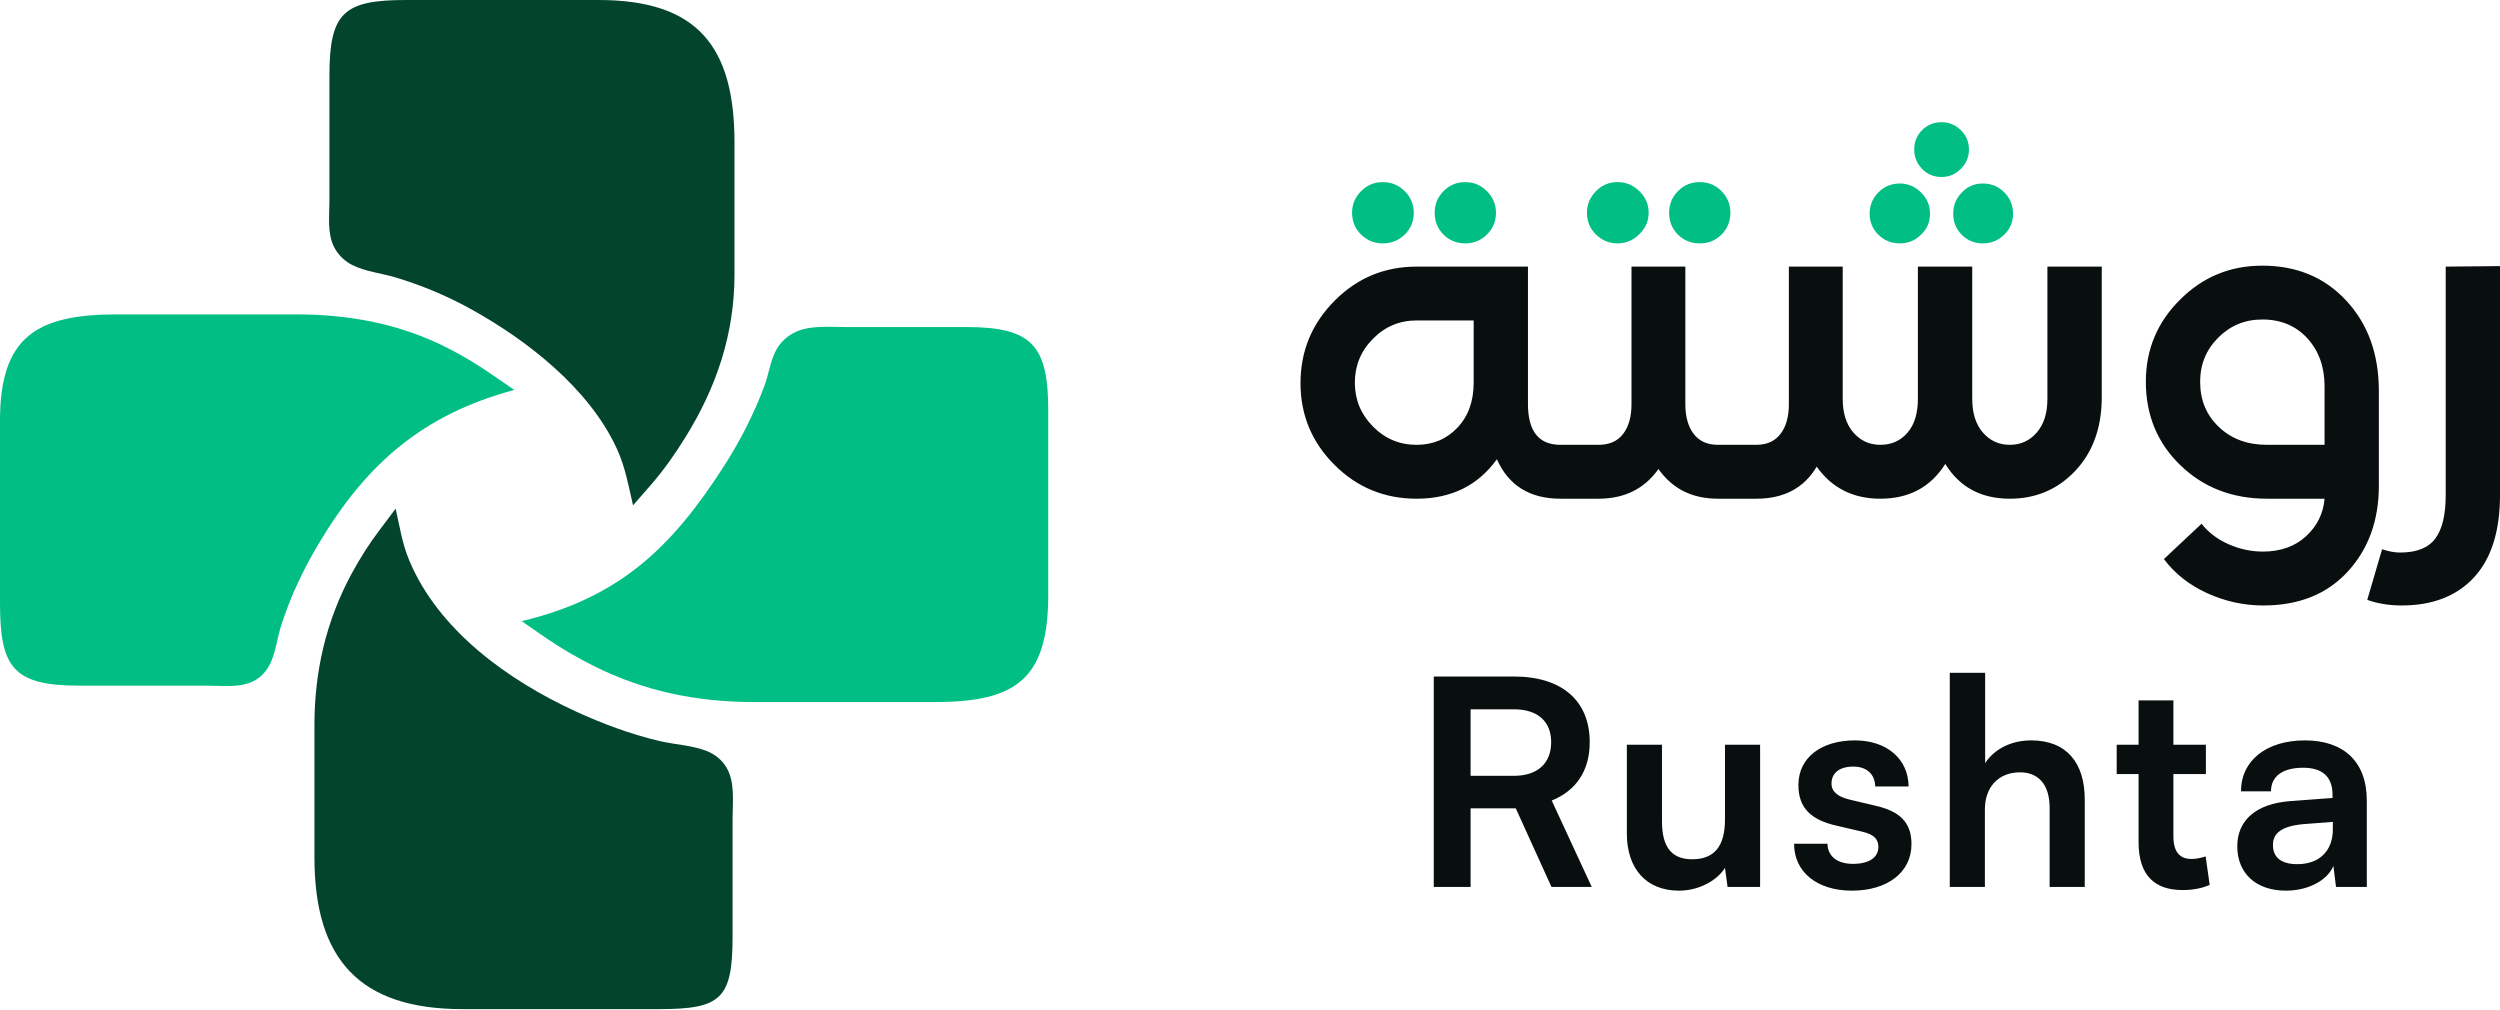
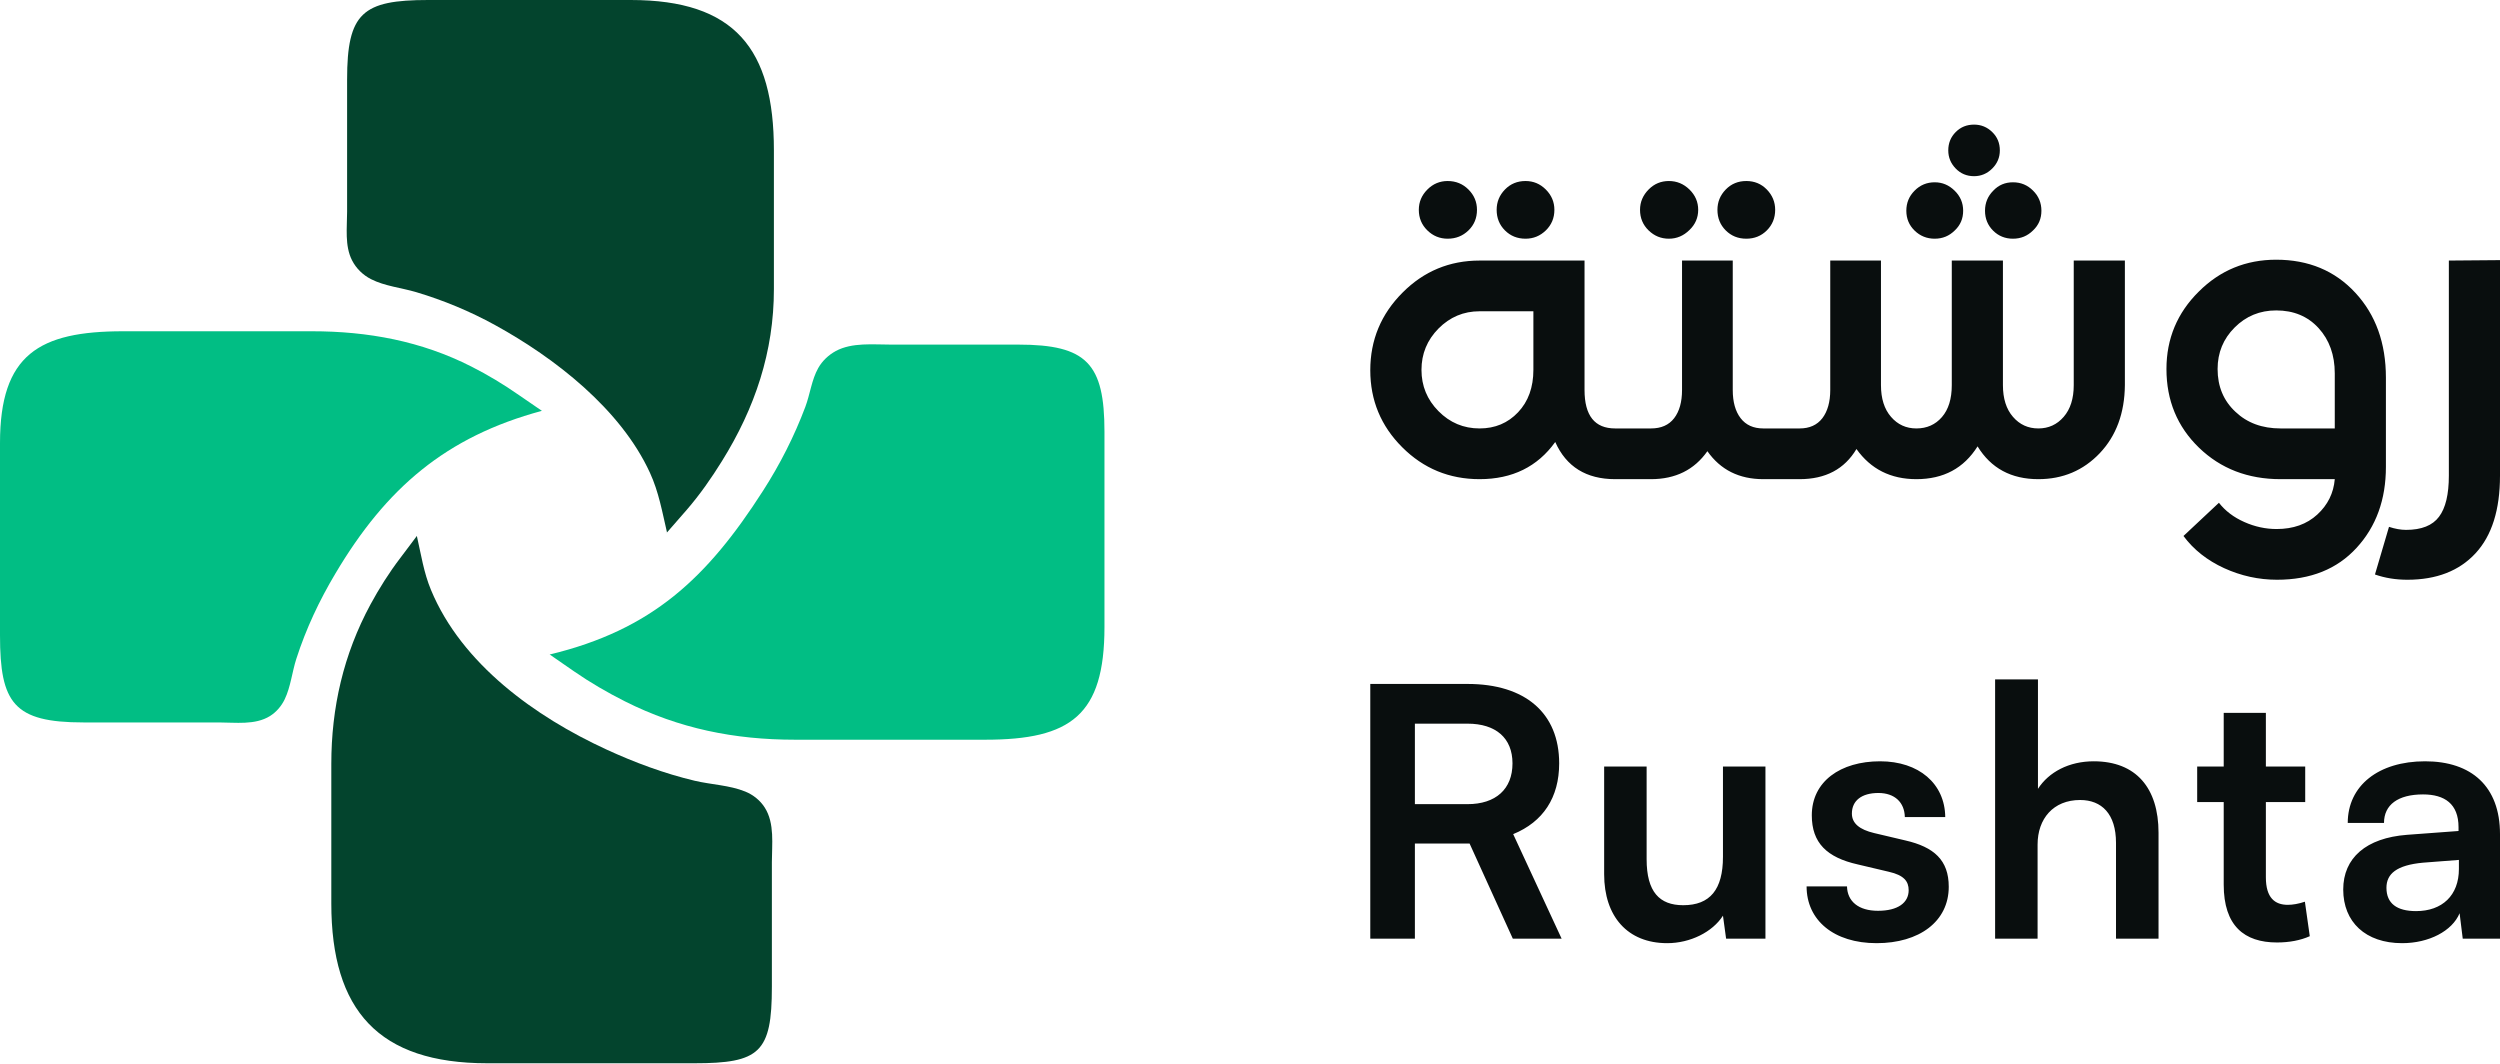
- <svg xmlns="http://www.w3.org/2000/svg" viewBox="0 0 495.48 200" width="495.48" height="200" role="img" aria-label="Rushta روشتة">
+ <svg xmlns="http://www.w3.org/2000/svg" viewBox="0 0 470.25 200" width="470.25" height="200" role="img" aria-label="Rushta روشتة">
  <g id="mark">
    <path fill="#03442D" d="M78.41 100.81C79.19 104.23 79.71 107.72 81.07 110.97C86.86 124.93 100.73 134.84 114.02 140.96C119.36 143.42 124.95 145.5 130.67 146.86C133.77 147.59 137.23 147.69 140.18 148.89C141.68 149.5 142.99 150.55 143.86 151.92C145.74 154.88 145.19 158.84 145.19 162.18L145.19 185.62C145.19 197.98 142.91 200 130.6 200L91.65 200C71.24 200 62.32 190.1 62.32 169.93L62.32 143.71C62.32 133.1 64.61 123.1 69.68 113.71C71.33 110.67 73.2 107.7 75.31 104.94C76.35 103.58 79.44 99.43 78.41 100.81Z" />
    <path fill="#03442D" d="M125.46 100.14C124.56 96.27 123.92 92.55 122.26 88.94C116.77 76.96 104.38 67.33 93.11 61.14C88.44 58.57 83.41 56.48 78.31 54.96C75.53 54.13 72.38 53.83 69.79 52.51C68.25 51.72 66.99 50.49 66.21 48.95C64.82 46.21 65.29 42.81 65.29 39.84L65.29 14.96C65.29 2.41 68.19 0 80.55 0L118.62 0C138.23 0 145.57 9.19 145.57 28.27L145.57 54.39C145.57 66.16 142.02 76.74 135.8 86.73C133.82 89.93 131.66 93.02 129.2 95.87C127.96 97.3 124.23 101.57 125.46 100.14Z" />
    <path fill="#01BE84" d="M101.93 77.28C83.86 82.15 72.63 91.81 63.09 107.88C60.04 113 57.57 118.25 55.74 123.92C54.95 126.37 54.67 129.21 53.56 131.52C52.95 132.8 51.98 133.94 50.78 134.69C47.98 136.43 44.28 135.89 41.13 135.89L15.68 135.89C2.59 135.89 0 132.26 0 119.5L0 83.34C0 66.69 7.34 62.31 23.17 62.31L58.67 62.31C69.19 62.31 79.24 64.15 88.69 68.96C91.77 70.52 94.78 72.34 97.62 74.32C99.05 75.31 103.37 78.26 101.93 77.28Z" />
    <path fill="#01BE84" d="M103.41 123.11C122.63 118.48 133.01 108.74 143.53 92.31C146.72 87.34 149.4 82.07 151.48 76.54C152.37 74.18 152.67 71.42 153.91 69.23C154.67 67.88 155.85 66.77 157.21 66.03C160.26 64.38 164.27 64.82 167.63 64.82L191.54 64.82C204.45 64.82 207.75 68.42 207.75 81.22L207.75 117.94C207.75 134.53 201.42 139.14 185.33 139.14L149.54 139.14C138.17 139.14 127.76 137.06 117.54 131.92C114.26 130.27 111.01 128.38 107.99 126.29C106.46 125.23 101.87 122.06 103.41 123.11Z" />
  </g>
  <g id="arabic" aria-label="روشتة">
-     <path id="arabic-letters" fill="#090E0E" d="M264.56 59.55C269.04 55.07 274.44 52.84 280.75 52.84L302.83 52.84L302.83 80.07C302.83 85.47 304.98 88.16 309.27 88.16L312.03 88.16L312.03 98.84L309.27 98.84C303.2 98.84 299 96.23 296.67 91.02C292.93 96.23 287.62 98.84 280.75 98.84C274.38 98.84 268.95 96.6 264.47 92.12C259.99 87.64 257.75 82.25 257.75 75.93C257.75 69.55 260.02 64.09 264.56 59.55ZM268.52 75.84C268.52 79.21 269.71 82.11 272.11 84.53C274.5 86.95 277.38 88.16 280.75 88.16C284 88.16 286.7 87.03 288.85 84.76C291 82.49 292.07 79.52 292.07 75.84L292.07 63.51L280.75 63.51C277.38 63.51 274.5 64.72 272.11 67.14C269.71 69.56 268.52 72.46 268.52 75.84ZM310.19 88.16L316.82 88.16C318.96 88.16 320.59 87.44 321.69 86C322.8 84.56 323.35 82.58 323.35 80.07L323.35 52.84L334.02 52.84L334.02 80.07C334.02 82.58 334.57 84.56 335.68 86C336.78 87.44 338.38 88.16 340.46 88.16L347.18 88.16L347.18 98.84L340.46 98.84C335.37 98.84 331.45 96.87 328.69 92.95C325.93 96.87 321.97 98.84 316.82 98.84L310.19 98.84ZM348.1 88.16C350.18 88.16 351.78 87.44 352.88 86C353.99 84.56 354.54 82.58 354.54 80.07L354.54 52.84L365.21 52.84L365.21 79.06C365.21 81.88 365.92 84.1 367.33 85.73C368.74 87.35 370.52 88.16 372.66 88.16C374.87 88.16 376.66 87.37 378.04 85.77C379.42 84.18 380.11 81.94 380.11 79.06L380.11 52.84L390.88 52.84L390.88 79.06C390.88 81.88 391.58 84.1 392.99 85.73C394.4 87.35 396.18 88.16 398.33 88.16C400.48 88.16 402.26 87.35 403.67 85.73C405.08 84.1 405.78 81.88 405.78 79.06L405.78 52.84L416.55 52.84L416.55 79.06C416.48 84.94 414.72 89.71 411.26 93.36C407.79 97.01 403.48 98.84 398.33 98.84C392.63 98.84 388.36 96.54 385.54 91.94C382.66 96.54 378.37 98.84 372.66 98.84C367.26 98.84 363.06 96.72 360.06 92.49C357.54 96.72 353.56 98.84 348.1 98.84L345.34 98.84L345.34 88.16ZM432.09 59.37C436.57 54.89 442 52.65 448.38 52.65C455.19 52.65 460.74 54.97 465.03 59.6C469.32 64.23 471.47 70.19 471.47 77.49L471.47 96.26C471.47 103.13 469.42 108.8 465.31 113.28C461.2 117.76 455.62 120 448.56 120C444.7 120 440.99 119.18 437.43 117.56C433.87 115.93 431.02 113.68 428.87 110.8L436.33 103.8C437.68 105.52 439.45 106.87 441.66 107.85C443.87 108.83 446.14 109.32 448.47 109.32C451.97 109.32 454.82 108.31 457.03 106.29C459.23 104.26 460.46 101.78 460.71 98.84L449.3 98.84C442.43 98.84 436.71 96.63 432.14 92.21C427.57 87.8 425.29 82.28 425.29 75.65C425.29 69.27 427.56 63.85 432.09 59.37ZM439.82 84.67C442.28 87 445.43 88.16 449.3 88.16L460.71 88.16L460.71 76.57C460.71 72.71 459.57 69.53 457.3 67.05C455.03 64.57 452.06 63.32 448.38 63.32C444.94 63.32 442.03 64.52 439.64 66.91C437.25 69.3 436.05 72.22 436.05 75.65C436.05 79.33 437.31 82.34 439.82 84.67ZM472.11 108.86C473.4 109.29 474.6 109.51 475.7 109.51C478.95 109.51 481.27 108.59 482.65 106.75C484.03 104.91 484.72 102.03 484.72 98.1L484.72 52.84L495.48 52.74L495.48 98.1C495.48 105.28 493.76 110.72 490.33 114.43C486.9 118.14 482.11 120 475.98 120C473.52 120 471.26 119.63 469.17 118.89Z" />
-     <path id="arabic-dots" fill="#01BE84" d="M267.97 42.16C267.97 40.51 268.56 39.08 269.76 37.89C270.96 36.69 272.38 36.09 274.04 36.09C275.76 36.09 277.21 36.69 278.41 37.89C279.6 39.08 280.2 40.51 280.2 42.16C280.2 43.88 279.6 45.32 278.41 46.49C277.21 47.65 275.76 48.24 274.04 48.24C272.38 48.24 270.96 47.65 269.76 46.49C268.56 45.32 267.97 43.88 267.97 42.16ZM284.34 42.16C284.34 40.51 284.92 39.08 286.09 37.89C287.26 36.69 288.7 36.09 290.41 36.09C292.07 36.09 293.5 36.69 294.69 37.89C295.89 39.08 296.49 40.51 296.49 42.16C296.49 43.88 295.89 45.32 294.69 46.49C293.5 47.65 292.07 48.24 290.41 48.24C288.7 48.24 287.26 47.65 286.09 46.49C284.92 45.32 284.34 43.88 284.34 42.16ZM330.8 42.16C330.8 40.51 331.38 39.08 332.55 37.89C333.72 36.69 335.16 36.09 336.87 36.09C338.59 36.09 340.03 36.69 341.2 37.89C342.36 39.08 342.95 40.51 342.95 42.16C342.95 43.88 342.36 45.32 341.2 46.49C340.03 47.65 338.59 48.24 336.87 48.24C335.16 48.24 333.72 47.65 332.55 46.49C331.38 45.32 330.8 43.88 330.8 42.16ZM316.36 37.84C317.52 36.67 318.93 36.09 320.59 36.09C322.25 36.09 323.69 36.69 324.91 37.89C326.14 39.08 326.75 40.51 326.75 42.16C326.75 43.82 326.14 45.23 324.91 46.4C323.69 47.62 322.25 48.24 320.59 48.24C318.93 48.24 317.51 47.65 316.31 46.49C315.12 45.32 314.52 43.88 314.52 42.16C314.52 40.51 315.13 39.07 316.36 37.84ZM372.29 38.12C373.46 36.95 374.87 36.37 376.53 36.37C378.12 36.37 379.52 36.95 380.71 38.12C381.91 39.28 382.51 40.69 382.51 42.35C382.51 44 381.92 45.38 380.76 46.49C379.59 47.65 378.18 48.24 376.53 48.24C374.87 48.24 373.46 47.67 372.29 46.53C371.13 45.4 370.55 44 370.55 42.35C370.55 40.69 371.13 39.28 372.29 38.12ZM388.85 38.12C389.96 36.95 391.34 36.37 392.99 36.37C394.65 36.37 396.06 36.95 397.23 38.12C398.39 39.28 398.97 40.69 398.97 42.35C398.97 44 398.39 45.38 397.23 46.49C396.06 47.65 394.65 48.24 392.99 48.24C391.34 48.24 389.94 47.67 388.81 46.53C387.67 45.4 387.11 44 387.11 42.35C387.11 40.69 387.69 39.28 388.85 38.12ZM380.94 25.79C381.98 24.75 383.27 24.22 384.81 24.22C386.28 24.22 387.55 24.75 388.62 25.79C389.7 26.83 390.23 28.12 390.23 29.65C390.23 31.12 389.7 32.4 388.62 33.47C387.55 34.54 386.28 35.08 384.81 35.08C383.27 35.08 381.98 34.54 380.94 33.47C379.9 32.4 379.38 31.12 379.38 29.65C379.38 28.12 379.9 26.83 380.94 25.79Z" />
+     <path id="arabic-letters" fill="#090E0E" d="M263.84 55.02C267.84 51.01 272.67 49.01 278.31 49.01L298.05 49.01L298.05 73.36C298.05 78.18 299.97 80.59 303.81 80.59L306.27 80.59L306.27 90.13L303.81 90.13C298.38 90.13 294.62 87.8 292.54 83.14C289.2 87.8 284.45 90.13 278.31 90.13C272.61 90.13 267.76 88.13 263.76 84.13C259.75 80.13 257.75 75.3 257.75 69.65C257.75 63.95 259.78 59.07 263.84 55.02ZM267.38 69.57C267.38 72.59 268.44 75.18 270.58 77.34C272.72 79.51 275.3 80.59 278.31 80.59C281.22 80.59 283.63 79.58 285.55 77.55C287.47 75.52 288.43 72.86 288.43 69.57L288.43 58.55L278.31 58.55C275.3 58.55 272.72 59.64 270.58 61.8C268.44 63.97 267.38 66.56 267.38 69.57ZM304.63 80.59L310.55 80.59C312.47 80.59 313.92 79.95 314.91 78.66C315.9 77.37 316.39 75.6 316.39 73.36L316.39 49.01L325.93 49.01L325.93 73.36C325.93 75.6 326.42 77.37 327.41 78.66C328.4 79.95 329.82 80.59 331.68 80.59L337.69 80.59L337.69 90.13L331.68 90.13C327.13 90.13 323.63 88.38 321.16 84.87C318.69 88.38 315.16 90.13 310.55 90.13L304.63 90.13ZM338.51 80.59C340.37 80.59 341.8 79.95 342.79 78.66C343.77 77.37 344.27 75.6 344.27 73.36L344.27 49.01L353.81 49.01L353.81 72.45C353.81 74.97 354.44 76.96 355.7 78.41C356.96 79.87 358.55 80.59 360.47 80.59C362.44 80.59 364.04 79.88 365.28 78.45C366.51 77.03 367.13 75.03 367.13 72.45L367.13 49.01L376.75 49.01L376.75 72.45C376.75 74.97 377.38 76.96 378.64 78.41C379.9 79.87 381.49 80.59 383.41 80.59C385.33 80.59 386.92 79.87 388.18 78.41C389.44 76.96 390.07 74.97 390.07 72.45L390.07 49.01L399.69 49.01L399.69 72.45C399.64 77.71 398.06 81.98 394.97 85.24C391.87 88.5 388.02 90.13 383.41 90.13C378.31 90.13 374.5 88.08 371.98 83.96C369.4 88.08 365.57 90.13 360.47 90.13C355.64 90.13 351.89 88.24 349.2 84.46C346.95 88.24 343.39 90.13 338.51 90.13L336.04 90.13L336.04 80.59ZM413.59 54.85C417.59 50.85 422.45 48.85 428.15 48.85C434.23 48.85 439.2 50.92 443.03 55.06C446.87 59.2 448.79 64.53 448.79 71.05L448.79 87.83C448.79 93.97 446.95 99.04 443.28 103.04C439.61 107.05 434.62 109.05 428.31 109.05C424.86 109.05 421.54 108.32 418.36 106.87C415.18 105.41 412.63 103.4 410.71 100.82L417.38 94.57C418.58 96.11 420.17 97.31 422.15 98.19C424.12 99.07 426.15 99.51 428.23 99.51C431.36 99.51 433.91 98.6 435.88 96.79C437.85 94.98 438.95 92.76 439.17 90.13L428.97 90.13C422.83 90.13 417.72 88.16 413.63 84.21C409.55 80.26 407.51 75.33 407.51 69.41C407.51 63.71 409.54 58.85 413.59 54.85ZM420.5 77.47C422.69 79.55 425.52 80.59 428.97 80.59L439.17 80.59L439.17 70.23C439.17 66.78 438.15 63.94 436.13 61.72C434.1 59.5 431.44 58.39 428.15 58.39C425.08 58.39 422.47 59.46 420.34 61.6C418.2 63.73 417.13 66.34 417.13 69.41C417.13 72.7 418.25 75.38 420.5 77.47ZM449.37 99.1C450.52 99.48 451.59 99.67 452.57 99.67C455.48 99.67 457.55 98.85 458.78 97.2C460.02 95.56 460.63 92.98 460.63 89.47L460.63 49.01L470.25 48.93L470.25 89.47C470.25 95.89 468.72 100.75 465.65 104.07C462.58 107.39 458.3 109.05 452.82 109.05C450.63 109.05 448.6 108.72 446.73 108.06Z" />
+     <path id="arabic-dots" fill="#090E0E" d="M266.88 39.47C266.88 37.99 267.42 36.72 268.49 35.65C269.55 34.58 270.83 34.05 272.31 34.05C273.84 34.05 275.15 34.58 276.22 35.65C277.29 36.72 277.82 37.99 277.82 39.47C277.82 41.01 277.29 42.3 276.22 43.34C275.15 44.38 273.84 44.9 272.31 44.9C270.83 44.9 269.55 44.38 268.49 43.34C267.42 42.3 266.88 41.01 266.88 39.47ZM281.52 39.47C281.52 37.99 282.04 36.72 283.08 35.65C284.12 34.58 285.41 34.05 286.95 34.05C288.43 34.05 289.7 34.58 290.77 35.65C291.84 36.72 292.38 37.99 292.38 39.47C292.38 41.01 291.84 42.3 290.77 43.34C289.7 44.38 288.43 44.9 286.95 44.9C285.41 44.9 284.12 44.38 283.08 43.34C282.04 42.3 281.52 41.01 281.52 39.47ZM323.05 39.47C323.05 37.99 323.57 36.72 324.61 35.65C325.65 34.58 326.94 34.05 328.48 34.05C330.01 34.05 331.3 34.58 332.34 35.65C333.38 36.72 333.91 37.99 333.91 39.47C333.91 41.01 333.38 42.3 332.34 43.34C331.3 44.38 330.01 44.9 328.48 44.9C326.94 44.9 325.65 44.38 324.61 43.34C323.57 42.3 323.05 41.01 323.05 39.47ZM310.14 35.61C311.18 34.57 312.44 34.05 313.92 34.05C315.4 34.05 316.69 34.58 317.79 35.65C318.88 36.72 319.43 37.99 319.43 39.47C319.43 40.95 318.88 42.22 317.79 43.26C316.69 44.35 315.4 44.9 313.92 44.9C312.44 44.9 311.17 44.38 310.1 43.34C309.03 42.3 308.49 41.01 308.49 39.47C308.49 37.99 309.04 36.71 310.14 35.61ZM360.14 35.86C361.18 34.81 362.44 34.29 363.92 34.29C365.35 34.29 366.59 34.81 367.66 35.86C368.73 36.9 369.27 38.16 369.27 39.64C369.27 41.12 368.75 42.35 367.7 43.34C366.66 44.38 365.4 44.9 363.92 44.9C362.44 44.9 361.18 44.39 360.14 43.38C359.1 42.37 358.58 41.12 358.58 39.64C358.58 38.16 359.1 36.9 360.14 35.86ZM374.94 35.86C375.93 34.81 377.16 34.29 378.64 34.29C380.12 34.29 381.38 34.81 382.42 35.86C383.47 36.9 383.99 38.16 383.99 39.64C383.99 41.12 383.47 42.35 382.42 43.34C381.38 44.38 380.12 44.9 378.64 44.9C377.16 44.9 375.91 44.39 374.9 43.38C373.89 42.37 373.38 41.12 373.38 39.64C373.38 38.16 373.9 36.9 374.94 35.86ZM367.87 24.84C368.8 23.9 369.95 23.44 371.32 23.44C372.64 23.44 373.78 23.9 374.74 24.84C375.7 25.77 376.17 26.92 376.17 28.29C376.17 29.61 375.7 30.74 374.74 31.7C373.78 32.66 372.64 33.14 371.32 33.14C369.95 33.14 368.8 32.66 367.87 31.7C366.94 30.74 366.47 29.61 366.47 28.29C366.47 26.92 366.94 25.77 367.87 24.84Z" />
  </g>
-   <path id="english" aria-label="Rushta" fill="#090E0E" d="M291.46 175.78L291.46 160.2L300.41 160.2L307.49 175.78L315.47 175.78L307.54 158.66C312.45 156.67 315.07 152.68 315.07 147.09C315.07 138.87 309.54 134.08 300.07 134.08L284.16 134.08L284.16 175.78ZM291.46 140.58L300.07 140.58C304.69 140.58 307.43 142.92 307.43 147.09C307.43 151.31 304.69 153.76 300.07 153.76L291.46 153.76ZM341.88 147.6L341.88 162.37C341.88 167.73 339.77 170.3 335.38 170.3C331.5 170.3 329.39 168.13 329.39 162.77L329.39 147.6L322.43 147.6L322.43 165.22C322.43 172.13 326.25 176.52 332.75 176.52C336.52 176.52 340.17 174.69 341.88 172.01L342.39 175.78L348.84 175.78L348.84 147.6ZM355.57 167.22C355.57 172.75 360.02 176.52 367.04 176.52C373.99 176.52 378.84 172.98 378.84 167.28C378.84 162.94 376.45 160.77 371.71 159.69L366.64 158.49C364.24 157.92 362.99 156.9 362.99 155.3C362.99 153.19 364.58 151.93 367.32 151.93C370 151.93 371.6 153.47 371.66 155.87L378.27 155.87C378.21 150.39 373.94 146.74 367.61 146.74C361.1 146.74 356.43 150.05 356.43 155.58C356.43 160.09 358.88 162.49 363.95 163.63L369.03 164.82C371.54 165.39 372.28 166.42 372.28 167.85C372.28 169.9 370.51 171.21 367.26 171.21C364.07 171.21 362.24 169.67 362.19 167.22ZM393.39 175.78L393.39 160.38C393.39 156.15 395.95 153.07 400.35 153.07C403.88 153.07 406.22 155.36 406.22 160.09L406.22 175.78L413.18 175.78L413.18 158.44C413.18 151.13 409.53 146.74 402.57 146.74C398.52 146.74 395.21 148.51 393.44 151.25L393.44 133.34L386.43 133.34L386.43 175.78ZM437.14 169.73C436.11 170.07 435.14 170.24 434.34 170.24C432.23 170.24 430.75 169.1 430.75 165.74L430.75 153.42L437.19 153.42L437.19 147.6L430.75 147.6L430.75 138.81L423.85 138.81L423.85 147.6L419.51 147.6L419.51 153.42L423.85 153.42L423.85 166.94C423.85 173.67 427.21 176.4 432.57 176.4C434.57 176.4 436.4 176.06 437.94 175.38ZM453.05 176.52C457.44 176.52 461.27 174.52 462.46 171.61L462.98 175.78L469.08 175.78L469.08 158.66C469.08 150.85 464.4 146.74 456.82 146.74C449.17 146.74 444.15 150.74 444.15 156.84L450.09 156.84C450.09 153.87 452.37 152.16 456.47 152.16C460.01 152.16 462.29 153.7 462.29 157.52L462.29 158.15L453.85 158.78C447.18 159.29 443.41 162.54 443.41 167.73C443.41 173.04 447.06 176.52 453.05 176.52ZM455.33 171.27C452.2 171.27 450.48 170.02 450.48 167.45C450.48 165.17 452.14 163.74 456.47 163.34L462.35 162.89L462.35 164.37C462.35 168.7 459.61 171.27 455.33 171.27Z" />
+   <path id="english" aria-label="Rushta" fill="#090E0E" d="M266.14 176.56L266.14 158.67L276.43 158.67L284.56 176.56L293.74 176.56L284.63 156.9C290.26 154.6 293.28 150.02 293.28 143.59C293.28 134.15 286.92 128.65 276.04 128.65L257.75 128.65L257.75 176.56ZM266.14 136.12L276.04 136.12C281.35 136.12 284.5 138.81 284.5 143.59C284.5 148.44 281.35 151.26 276.04 151.26L266.14 151.26ZM324.09 144.18L324.09 161.16C324.09 167.32 321.66 170.27 316.61 170.27C312.16 170.27 309.73 167.78 309.73 161.62L309.73 144.18L301.74 144.18L301.74 164.44C301.74 172.37 306.13 177.41 313.6 177.41C317.93 177.41 322.12 175.32 324.09 172.24L324.68 176.56L332.08 176.56L332.08 144.18ZM339.82 166.73C339.82 173.09 344.93 177.41 352.99 177.41C360.99 177.41 366.56 173.35 366.56 166.8C366.56 161.81 363.81 159.32 358.37 158.08L352.53 156.7C349.78 156.05 348.34 154.87 348.34 153.03C348.34 150.61 350.17 149.16 353.32 149.16C356.4 149.16 358.24 150.93 358.3 153.69L365.9 153.69C365.84 147.39 360.92 143.2 353.65 143.2C346.18 143.2 340.8 147 340.8 153.36C340.8 158.54 343.62 161.29 349.45 162.6L355.29 163.98C358.17 164.63 359.02 165.81 359.02 167.45C359.02 169.81 356.99 171.32 353.25 171.32C349.58 171.32 347.49 169.55 347.42 166.73ZM383.27 176.56L383.27 158.86C383.27 154.01 386.22 150.48 391.27 150.48C395.33 150.48 398.02 153.1 398.02 158.54L398.02 176.56L406.02 176.56L406.02 156.64C406.02 148.25 401.82 143.2 393.83 143.2C389.17 143.2 385.37 145.23 383.34 148.38L383.34 127.8L375.28 127.8L375.28 176.56ZM433.55 169.61C432.37 170.01 431.25 170.2 430.34 170.2C427.91 170.2 426.21 168.89 426.21 165.03L426.21 150.87L433.61 150.87L433.61 144.18L426.21 144.18L426.21 134.09L418.28 134.09L418.28 144.18L413.29 144.18L413.29 150.87L418.28 150.87L418.28 166.4C418.28 174.14 422.14 177.28 428.3 177.28C430.6 177.28 432.7 176.89 434.47 176.1ZM451.84 177.41C456.88 177.41 461.27 175.12 462.65 171.78L463.24 176.56L470.25 176.56L470.25 156.9C470.25 147.92 464.88 143.2 456.16 143.2C447.38 143.2 441.61 147.79 441.61 154.8L448.43 154.8C448.43 151.39 451.05 149.43 455.77 149.43C459.83 149.43 462.45 151.2 462.45 155.59L462.45 156.31L452.75 157.03C445.08 157.62 440.76 161.36 440.76 167.32C440.76 173.42 444.95 177.41 451.84 177.41ZM454.46 171.38C450.85 171.38 448.89 169.94 448.89 166.99C448.89 164.37 450.79 162.73 455.77 162.27L462.52 161.75L462.52 163.45C462.52 168.43 459.37 171.38 454.46 171.38Z" />
</svg>
